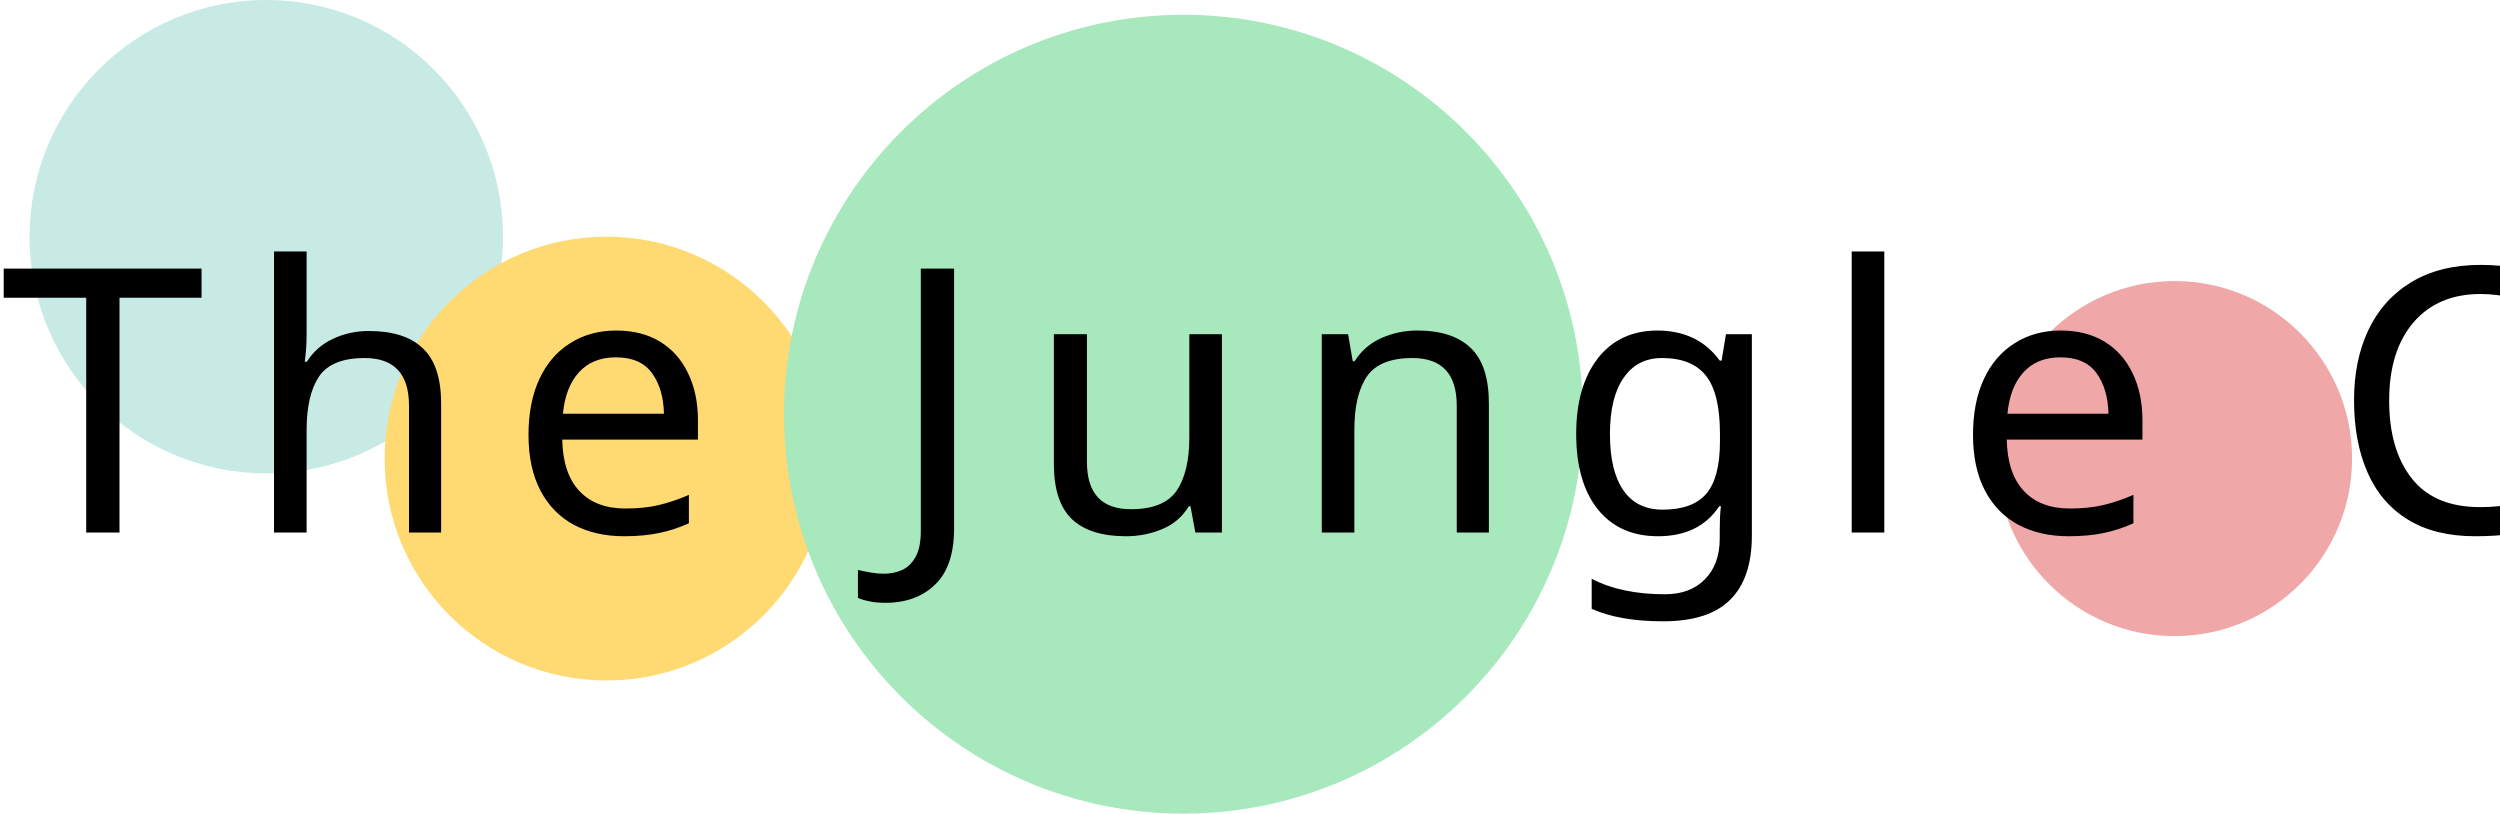
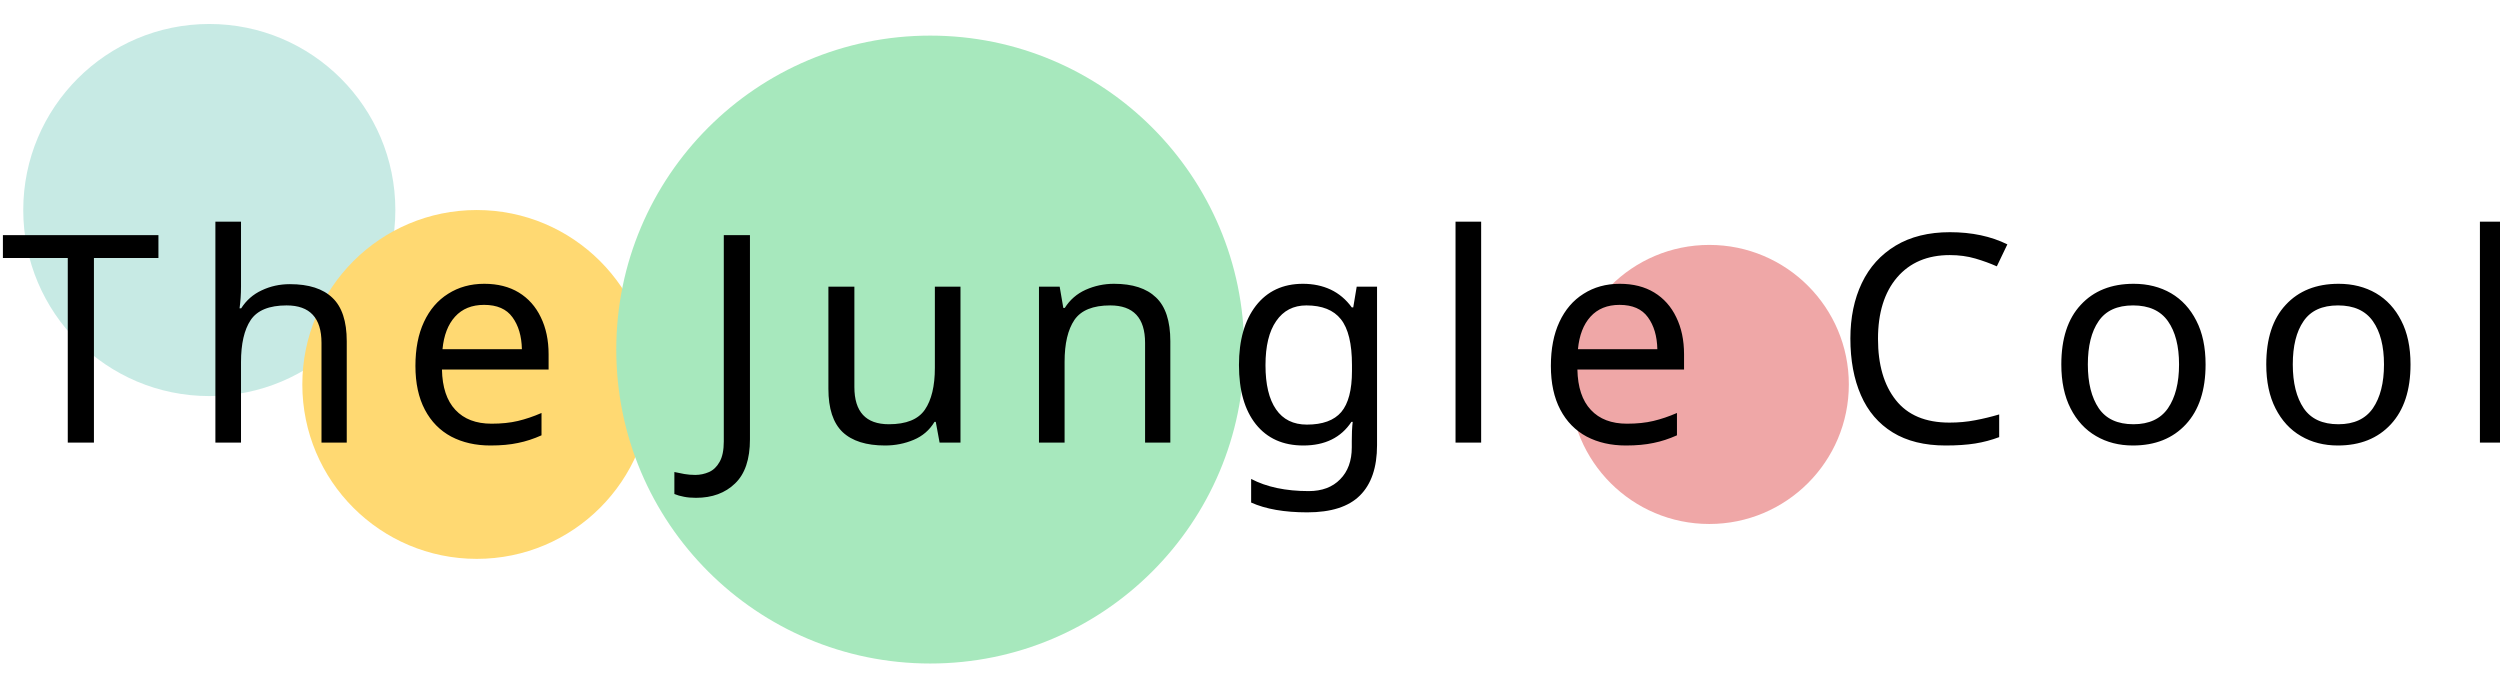
- <svg xmlns="http://www.w3.org/2000/svg" width="169" height="55" viewBox="0 0 169 55">
+ <svg xmlns="http://www.w3.org/2000/svg" width="200" height="55" viewBox="0 0 215 55">
  <g id="Group_1" data-name="Group 1" transform="translate(-50 -38)">
    <circle id="Ellipse_1" data-name="Ellipse 1" cx="16" cy="16" r="16" transform="translate(52 38)" fill="#c7eae4" />
    <circle id="Ellipse_2" data-name="Ellipse 2" cx="15" cy="15" r="15" transform="translate(76 54)" fill="#ffd972" />
    <circle id="Ellipse_3" data-name="Ellipse 3" cx="27" cy="27" r="27" transform="translate(103 39)" fill="#a7e8bd" />
    <circle id="Ellipse_4" data-name="Ellipse 4" cx="12" cy="12" r="12" transform="translate(185 57)" fill="#efa7a7" />
-     <text id="The_Jungle_Cook" data-name="The Jungle Cook" transform="translate(50 74)" font-size="25" font-family="Caveat-Regular, Caveat" letter-spacing="0.1em">
+     <text id="The_Jungle_Cook" data-name="The Jungle Cook" transform="translate(50 74)" font-size="25" font-family="Lato-Regular" letter-spacing="0.1em">
      <tspan x="0" y="0">The Jungle Cook</tspan>
    </text>
  </g>
</svg>
